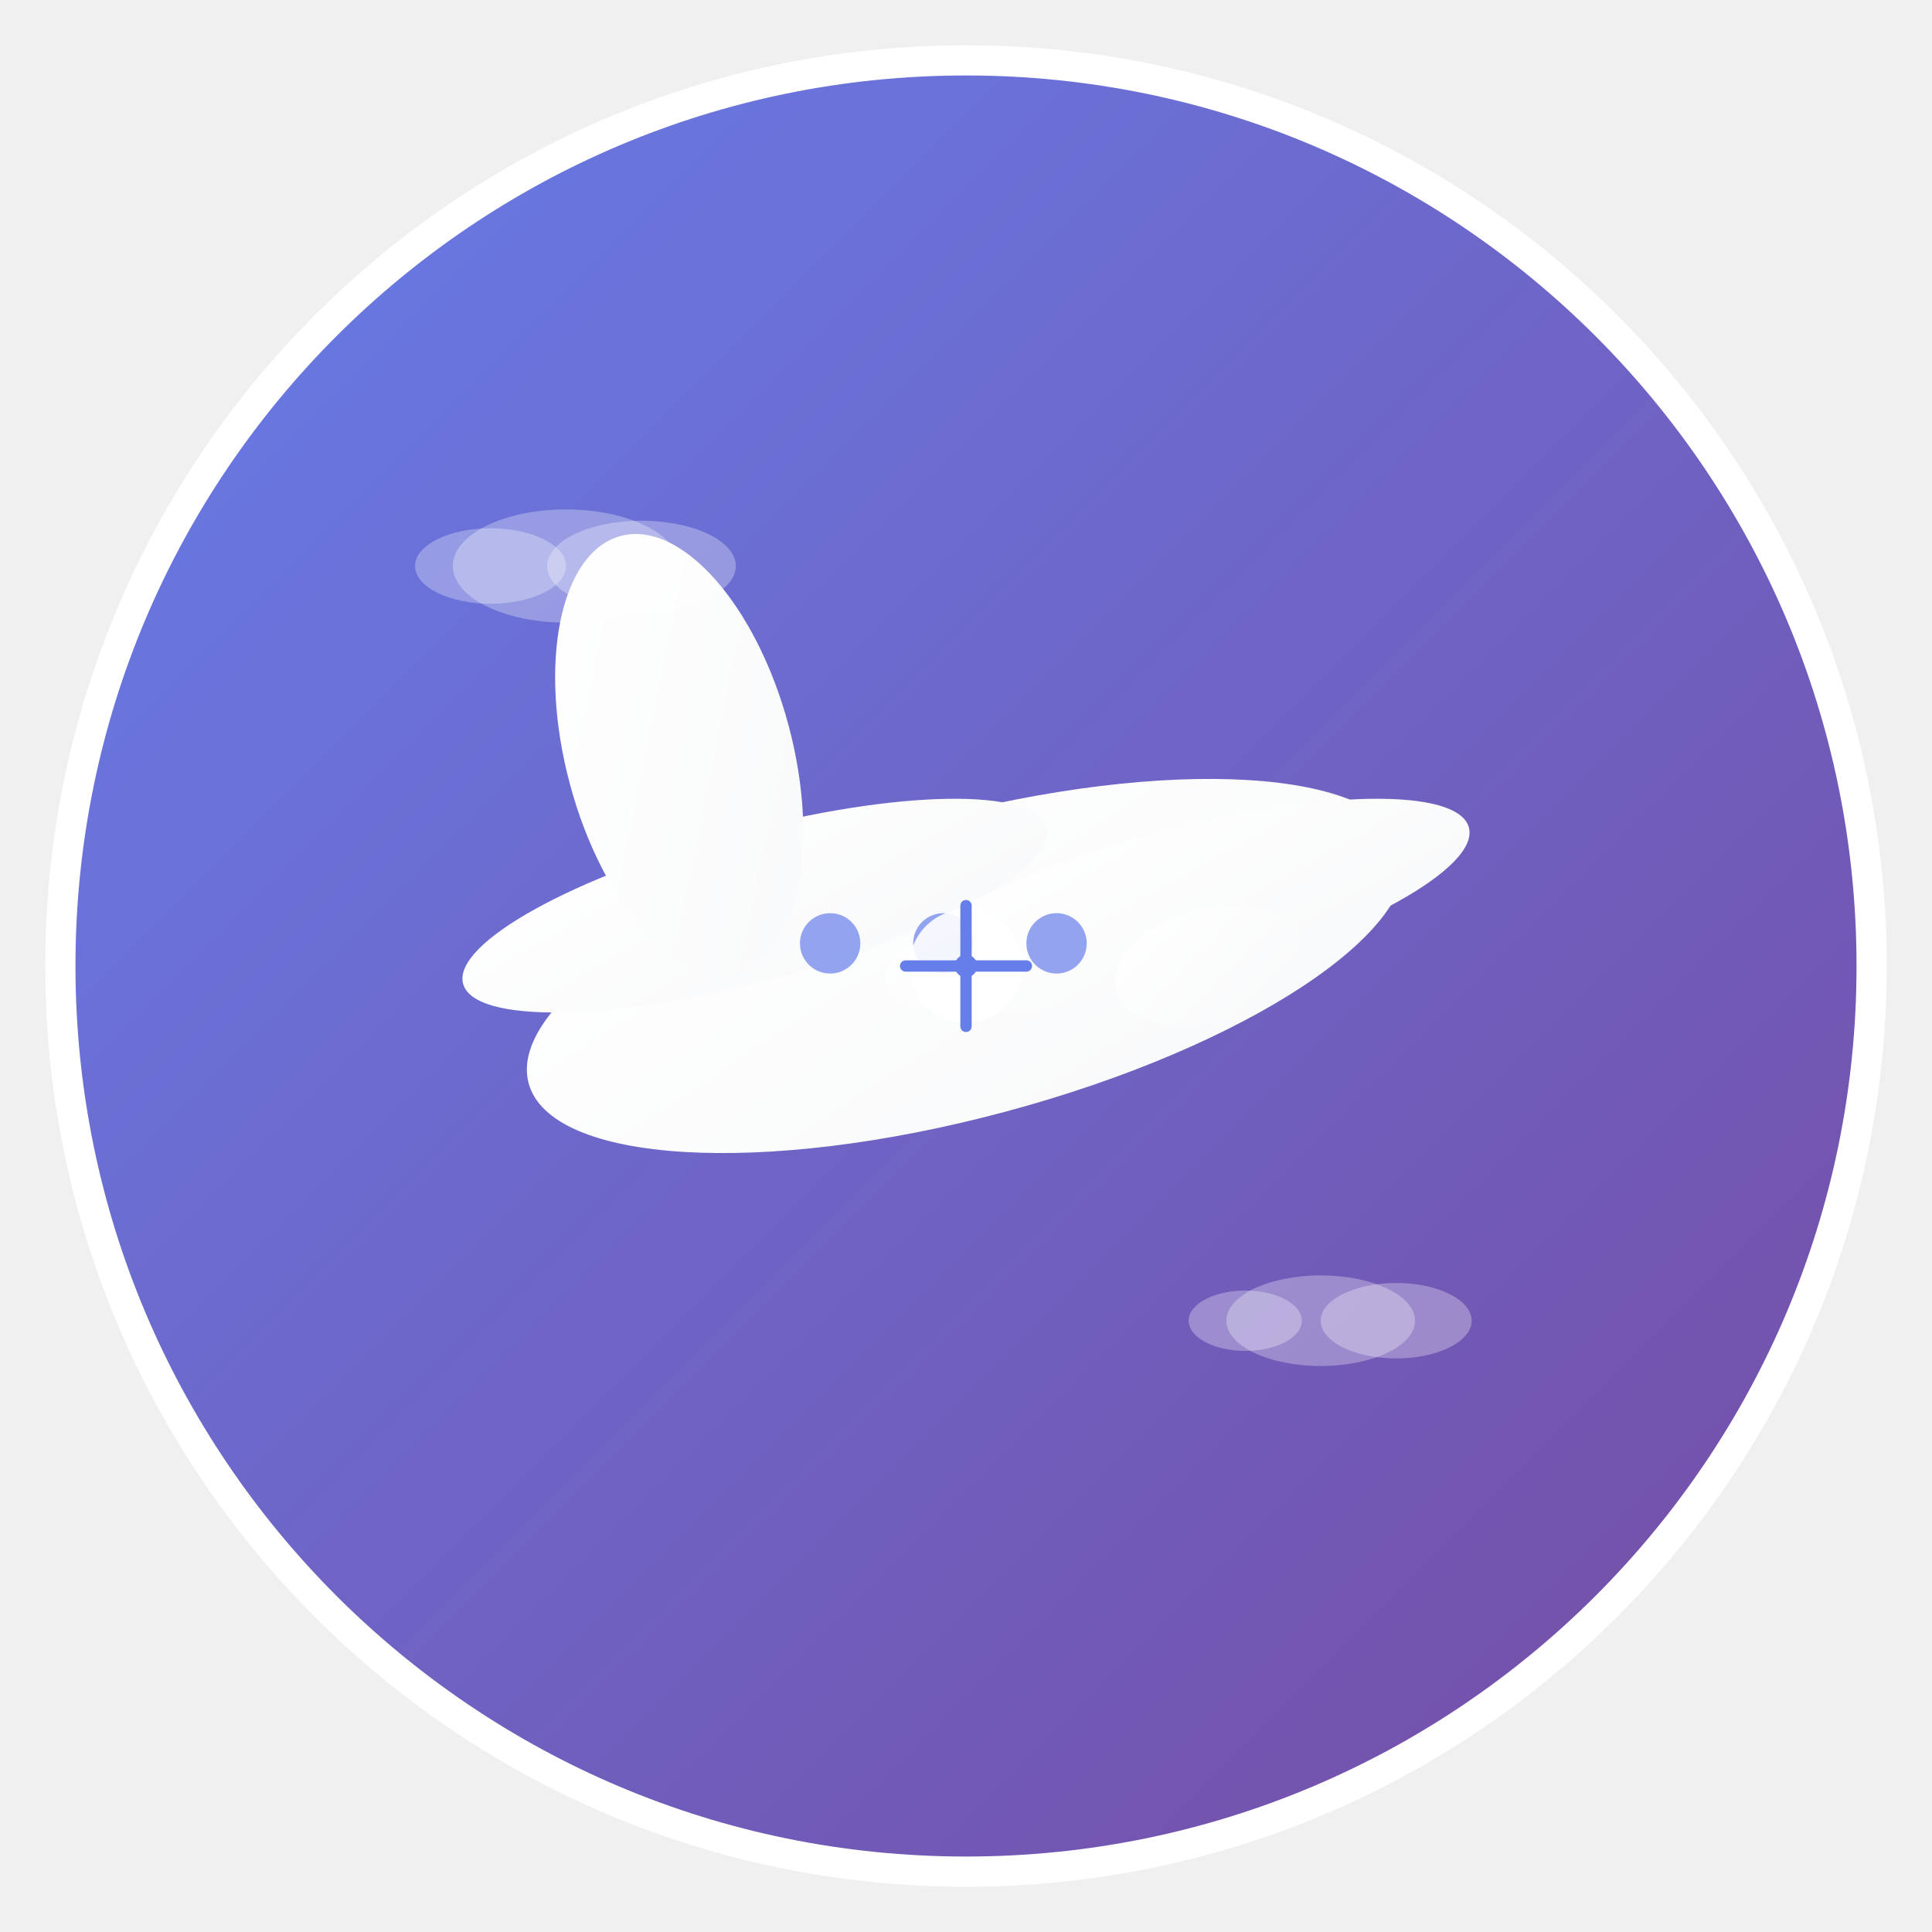
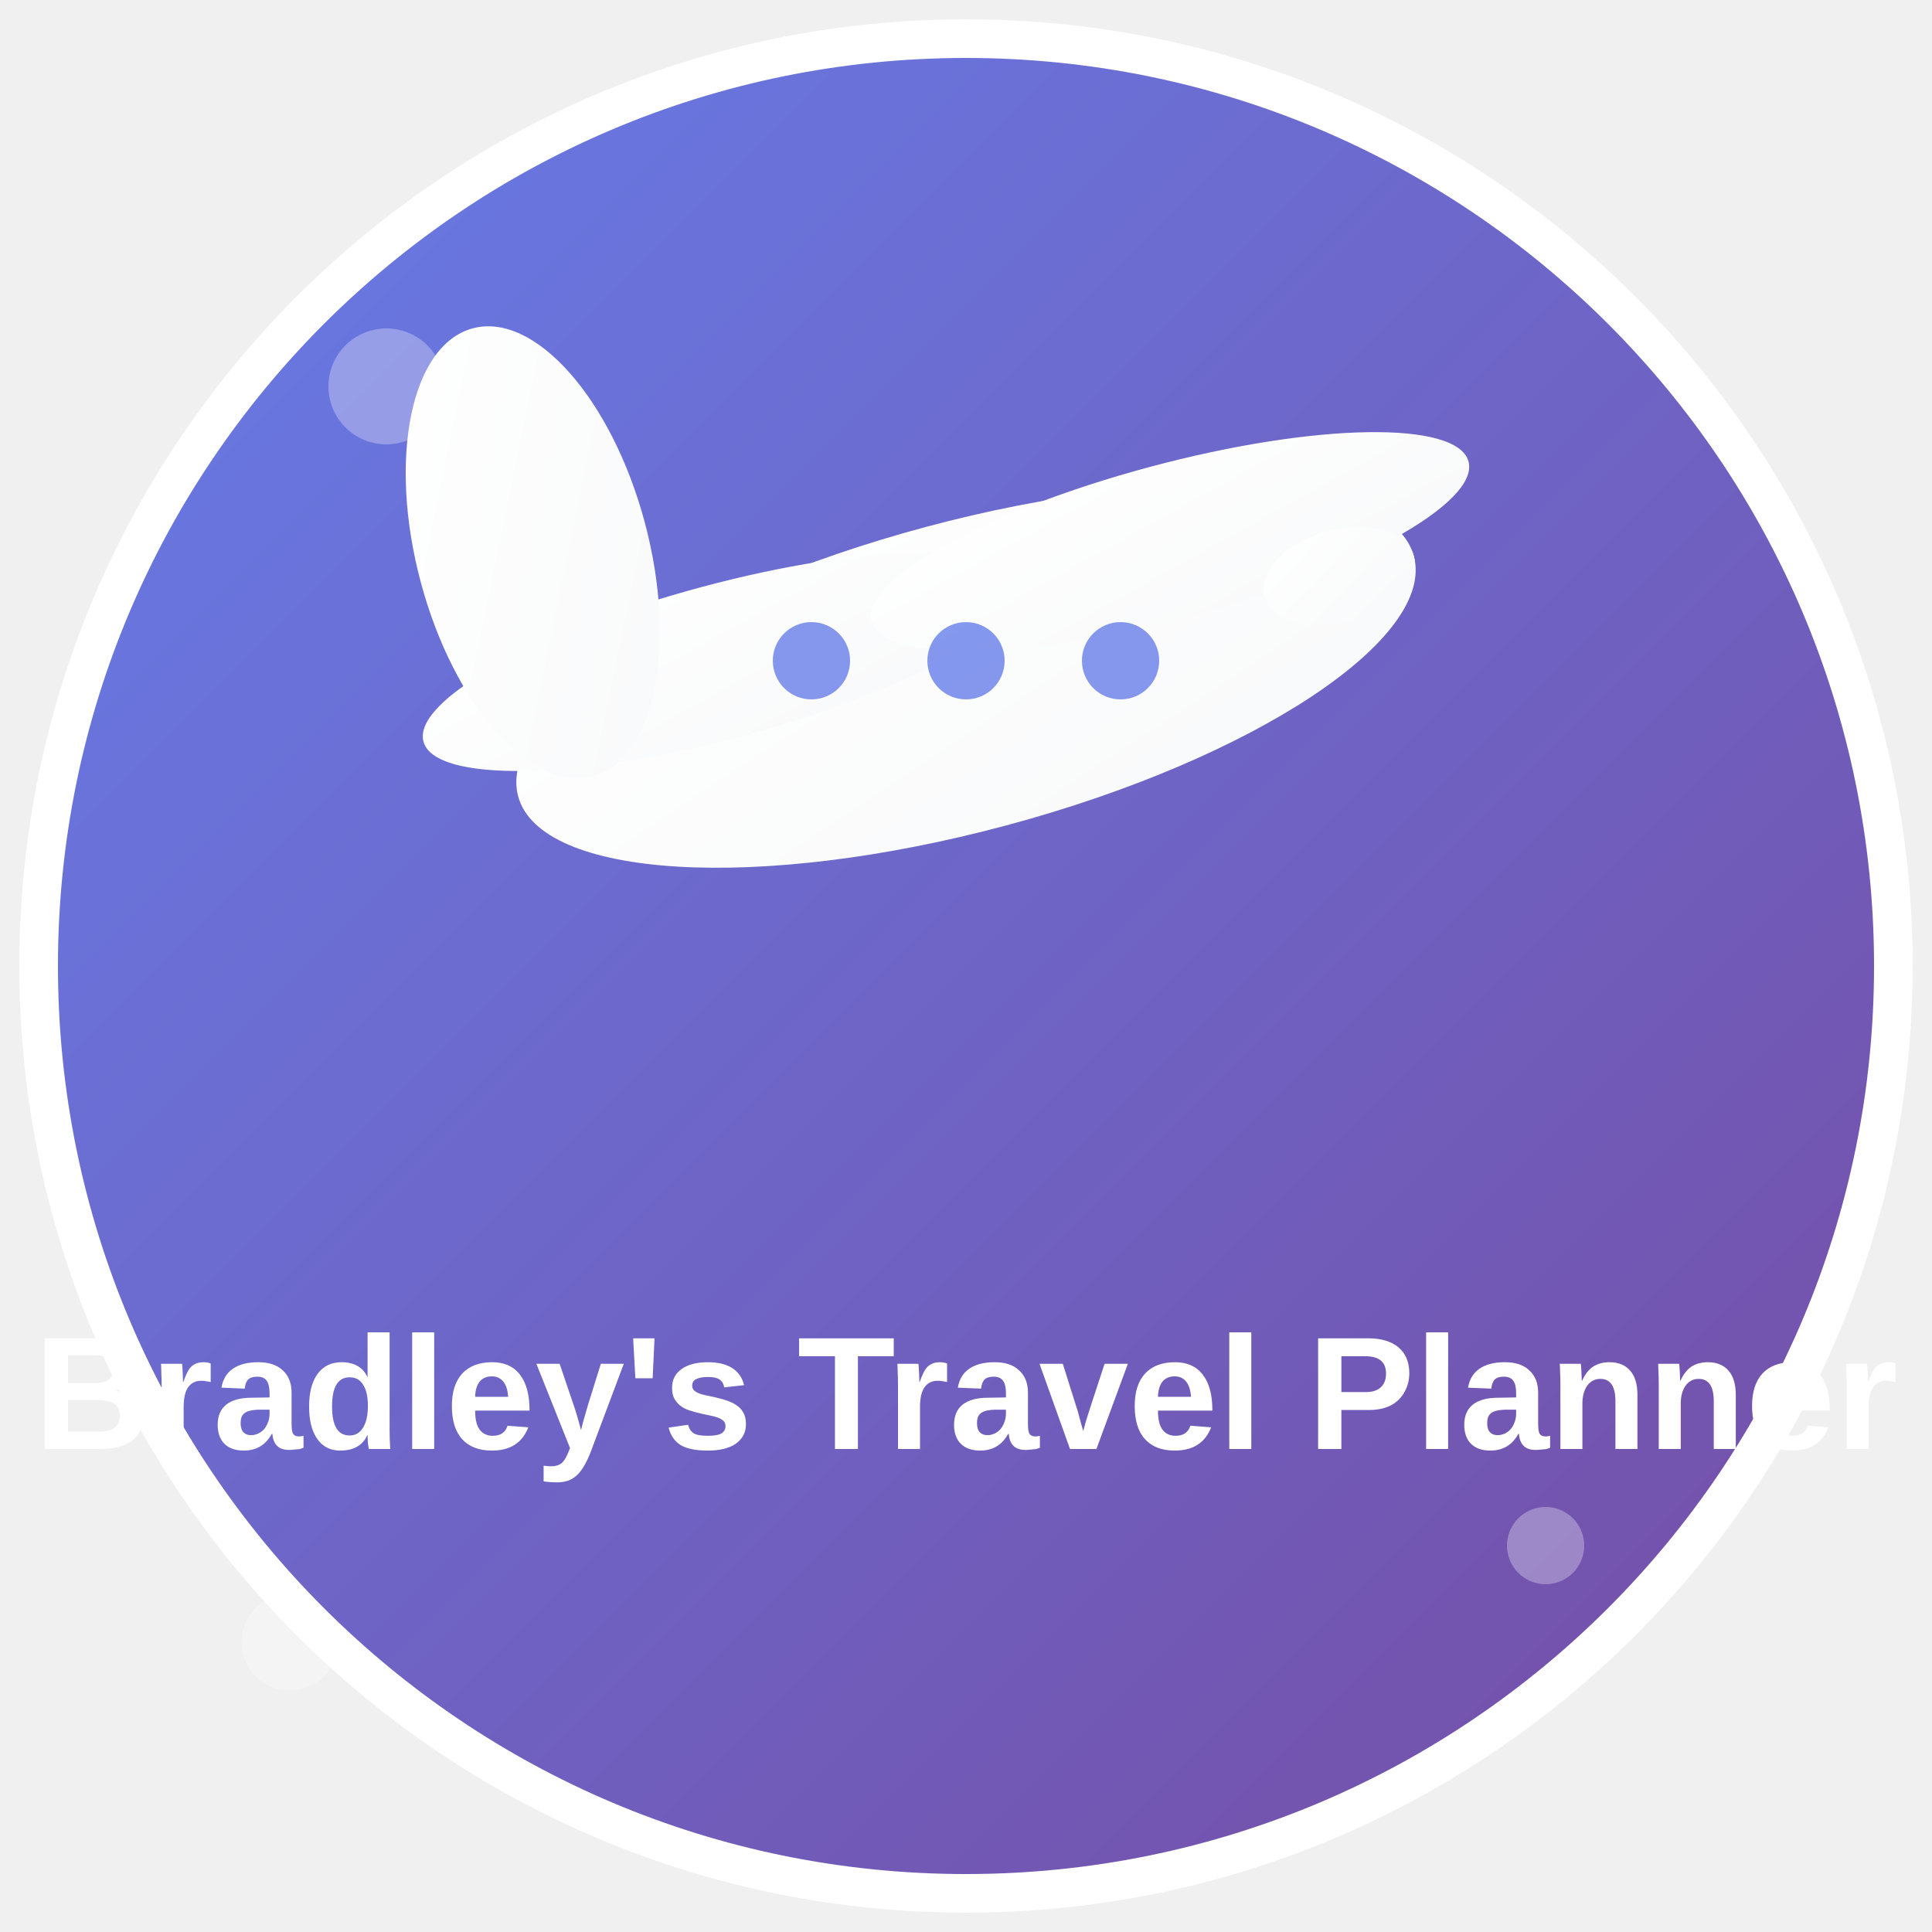
- <svg xmlns="http://www.w3.org/2000/svg" width="96" height="96" viewBox="0 0 512 512">
+ <svg xmlns="http://www.w3.org/2000/svg" width="96" height="96" viewBox="0 0 96 96">
  <defs>
    <linearGradient id="bg" x1="0%" y1="0%" x2="100%" y2="100%">
      <stop offset="0%" style="stop-color:#667eea;stop-opacity:1" />
      <stop offset="100%" style="stop-color:#764ba2;stop-opacity:1" />
    </linearGradient>
    <linearGradient id="plane" x1="0%" y1="0%" x2="100%" y2="100%">
      <stop offset="0%" style="stop-color:#ffffff;stop-opacity:1" />
      <stop offset="100%" style="stop-color:#f8f9fa;stop-opacity:1" />
    </linearGradient>
  </defs>
-   <circle cx="256" cy="256" r="240" fill="url(#bg)" stroke="#ffffff" stroke-width="8" />
-   <ellipse cx="256" cy="256" rx="120" ry="40" fill="url(#plane)" transform="rotate(-15 256 256)" />
-   <ellipse cx="200" cy="240" rx="80" ry="20" fill="url(#plane)" transform="rotate(-15 200 240)" />
-   <ellipse cx="312" cy="240" rx="80" ry="20" fill="url(#plane)" transform="rotate(-15 312 240)" />
-   <ellipse cx="180" cy="200" rx="30" ry="60" fill="url(#plane)" transform="rotate(-15 180 200)" />
-   <ellipse cx="320" cy="256" rx="25" ry="15" fill="url(#plane)" transform="rotate(-15 320 256)" />
-   <circle cx="220" cy="250" r="8" fill="#667eea" opacity="0.7" />
-   <circle cx="250" cy="250" r="8" fill="#667eea" opacity="0.7" />
-   <circle cx="280" cy="250" r="8" fill="#667eea" opacity="0.7" />
-   <ellipse cx="150" cy="150" rx="30" ry="15" fill="rgba(255,255,255,0.3)" />
-   <ellipse cx="170" cy="150" rx="25" ry="12" fill="rgba(255,255,255,0.3)" />
-   <ellipse cx="130" cy="150" rx="20" ry="10" fill="rgba(255,255,255,0.3)" />
-   <ellipse cx="350" cy="350" rx="25" ry="12" fill="rgba(255,255,255,0.3)" />
-   <ellipse cx="370" cy="350" rx="20" ry="10" fill="rgba(255,255,255,0.3)" />
-   <ellipse cx="330" cy="350" rx="15" ry="8" fill="rgba(255,255,255,0.3)" />
-   <circle cx="256" cy="256" r="15" fill="#ffffff" opacity="0.9" />
-   <line x1="256" y1="240" x2="256" y2="272" stroke="#667eea" stroke-width="3" stroke-linecap="round" />
-   <line x1="240" y1="256" x2="272" y2="256" stroke="#667eea" stroke-width="3" stroke-linecap="round" />
-   <circle cx="256" cy="256" r="3" fill="#667eea" />
+   <circle cx="48" cy="48" r="46.08" fill="url(#bg)" stroke="#ffffff" stroke-width="1.92" />
+   <g transform="translate(48, 33.6)">
+     <ellipse cx="0" cy="0" rx="23.04" ry="7.68" fill="url(#plane)" transform="rotate(-15)" />
+     <ellipse cx="-11.52" cy="-3.84" rx="15.36" ry="3.84" fill="url(#plane)" transform="rotate(-15)" />
+     <ellipse cx="11.52" cy="-3.84" rx="15.36" ry="3.84" fill="url(#plane)" transform="rotate(-15)" />
+     <ellipse cx="-19.2" cy="-11.52" rx="5.76" ry="11.52" fill="url(#plane)" transform="rotate(-15)" />
+     <ellipse cx="19.2" cy="0" rx="3.84" ry="2.304" fill="url(#plane)" transform="rotate(-15)" />
+     <circle cx="-7.68" cy="-0.768" r="1.92" fill="#667eea" opacity="0.8" />
+     <circle cx="0" cy="-0.768" r="1.92" fill="#667eea" opacity="0.8" />
+     <circle cx="7.68" cy="-0.768" r="1.92" fill="#667eea" opacity="0.8" />
+   </g>
+   <text x="48" y="72" text-anchor="middle" font-family="Arial, sans-serif" font-size="8" font-weight="bold" fill="white">
+     Bradley's Travel Planner
+   </text>
+   <circle cx="19.2" cy="19.2" r="2.88" fill="rgba(255,255,255,0.3)" />
+   <circle cx="76.8" cy="76.8" r="1.92" fill="rgba(255,255,255,0.3)" />
+   <circle cx="14.4" cy="81.6" r="2.4" fill="rgba(255,255,255,0.3)" />
</svg>
